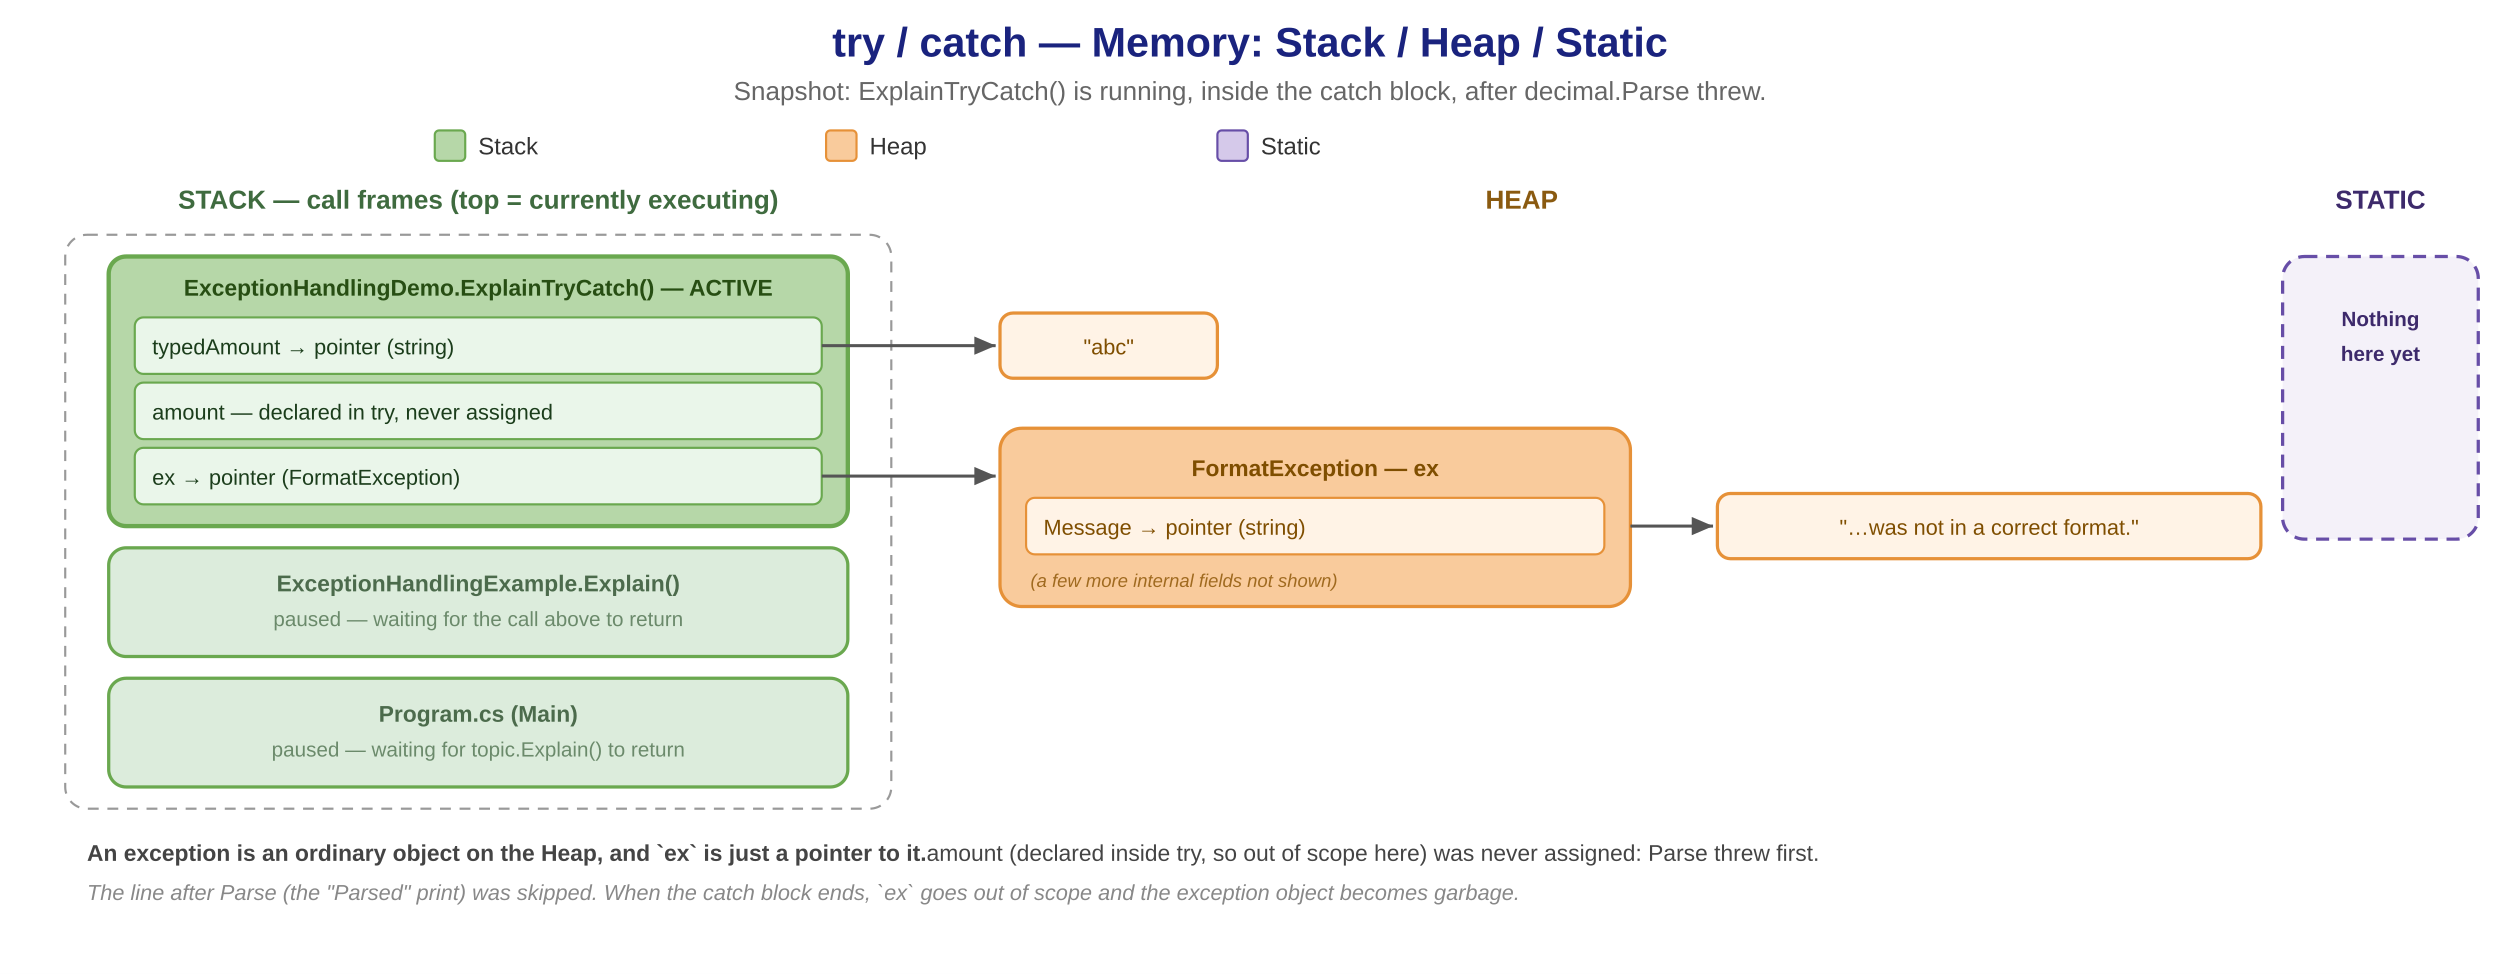
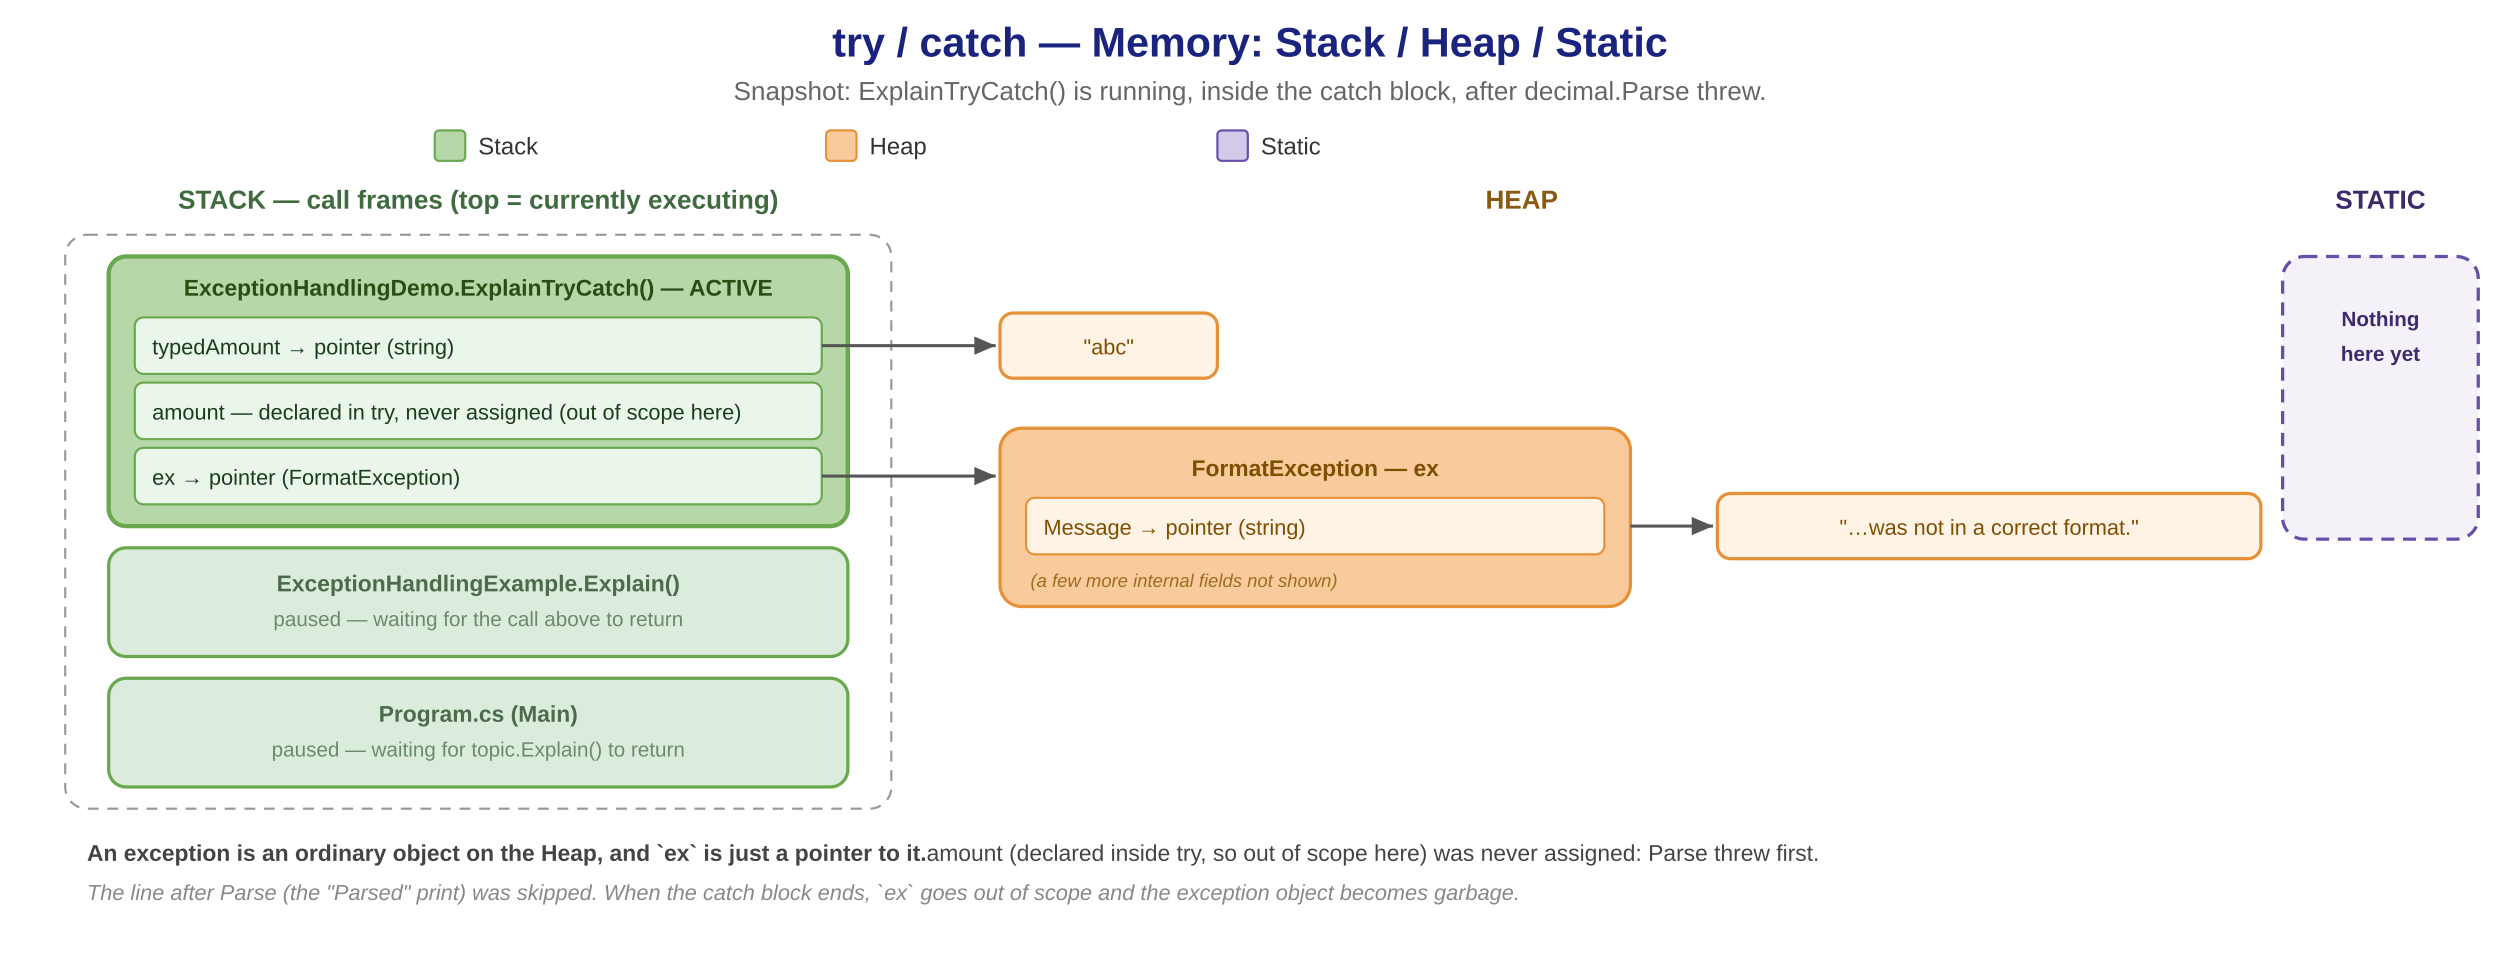
<svg xmlns="http://www.w3.org/2000/svg" viewBox="0 0 1150 448" font-family="Arial, Helvetica, sans-serif">
  <defs>
    <marker id="a" markerWidth="9" markerHeight="9" refX="7" refY="3" orient="auto">
      <path d="M0,0 L7,3 L0,6 Z" fill="#555" />
    </marker>
  </defs>
  <rect x="0" y="0" width="1150" height="448" fill="#ffffff" />
  <text x="575.0" y="26" text-anchor="middle" font-size="19" font-weight="bold" fill="#1a237e">try / catch — Memory: Stack / Heap / Static</text>
  <text x="575.0" y="46" text-anchor="middle" font-size="12" fill="#666">Snapshot: ExplainTryCatch() is running, inside the catch block, after decimal.Parse threw.</text>
  <g font-size="11" fill="#333">
    <rect x="200" y="60" width="14" height="14" rx="2" fill="#b6d7a8" stroke="#6aa84f" />
    <text x="220" y="71">Stack</text>
  </g>
  <g font-size="11" fill="#333">
    <rect x="380" y="60" width="14" height="14" rx="2" fill="#f9cb9c" stroke="#e69138" />
    <text x="400" y="71">Heap</text>
  </g>
  <g font-size="11" fill="#333">
    <rect x="560" y="60" width="14" height="14" rx="2" fill="#d5c9ea" stroke="#674ea7" />
    <text x="580" y="71">Static</text>
  </g>
  <text x="220" y="96" text-anchor="middle" font-size="12" font-weight="bold" fill="#3f6b3f">STACK — call frames (top = currently executing)</text>
  <text x="700" y="96" text-anchor="middle" font-size="12" font-weight="bold" fill="#8a5a10">HEAP</text>
  <text x="1095" y="96" text-anchor="middle" font-size="12" font-weight="bold" fill="#3d2a6b">STATIC</text>
  <rect x="30" y="108" width="380" height="264" rx="10" fill="none" stroke="#999" stroke-width="1" stroke-dasharray="5 4" />
  <rect x="50" y="118" width="340" height="124" rx="8" fill="#b6d7a8" stroke="#6aa84f" stroke-width="2" />
  <text x="220" y="136" text-anchor="middle" font-size="10.5" font-weight="bold" fill="#274e13">ExceptionHandlingDemo.ExplainTryCatch() — ACTIVE</text>
  <rect x="62" y="146" width="316" height="26" rx="4" fill="#eaf6ea" stroke="#6aa84f" stroke-width="1" />
  <text x="70" y="163" font-size="10" fill="#1b3d1b">typedAmount → pointer  (string)</text>
  <rect x="62" y="176" width="316" height="26" rx="4" fill="#eaf6ea" stroke="#6aa84f" stroke-width="1" />
-   <text x="70" y="193" font-size="10" fill="#1b3d1b">amount — declared in try, never assigned</text>
+   <text x="70" y="193" font-size="10" fill="#1b3d1b">amount — declared in try, never assigned (out of scope here)</text>
  <rect x="62" y="206" width="316" height="26" rx="4" fill="#eaf6ea" stroke="#6aa84f" stroke-width="1" />
  <text x="70" y="223" font-size="10" fill="#1b3d1b">ex → pointer  (FormatException)</text>
  <rect x="50" y="252" width="340" height="50" rx="8" fill="#dcecdc" stroke="#6aa84f" stroke-width="1.5" />
  <text x="220" y="272" text-anchor="middle" font-size="10.5" font-weight="bold" fill="#4c6b4c">ExceptionHandlingExample.Explain()</text>
  <text x="220" y="288" text-anchor="middle" font-size="9.5" fill="#6b8a6b">paused — waiting for the call above to return</text>
  <rect x="50" y="312" width="340" height="50" rx="8" fill="#dcecdc" stroke="#6aa84f" stroke-width="1.5" />
  <text x="220" y="332" text-anchor="middle" font-size="10.5" font-weight="bold" fill="#4c6b4c">Program.cs (Main)</text>
  <text x="220" y="348" text-anchor="middle" font-size="9.5" fill="#6b8a6b">paused — waiting for topic.Explain() to return</text>
  <rect x="460" y="144" width="100" height="30" rx="6" fill="#fff3e6" stroke="#e69138" stroke-width="1.5" />
  <text x="510.0" y="163" text-anchor="middle" font-size="10" fill="#7f4e00">"abc"</text>
  <rect x="460" y="197" width="290" height="82" rx="10" fill="#f9cb9c" stroke="#e69138" stroke-width="1.5" />
  <text x="605.0" y="219" text-anchor="middle" font-size="10.5" font-weight="bold" fill="#7f4e00">FormatException — ex</text>
  <rect x="472" y="229" width="266" height="26" rx="4" fill="#fff3e6" stroke="#e69138" stroke-width="1" />
  <text x="480" y="246" font-size="10" fill="#7f4e00">Message → pointer (string)</text>
  <text x="474" y="270" font-size="8.5" font-style="italic" fill="#a06a1f">(a few more internal fields not shown)</text>
  <rect x="790" y="227" width="250" height="30" rx="6" fill="#fff3e6" stroke="#e69138" stroke-width="1.5" />
  <text x="915.0" y="246" text-anchor="middle" font-size="10" fill="#7f4e00">"…was not in a correct format."</text>
  <line x1="750" y1="242" x2="788" y2="242" stroke="#555" stroke-width="1.4" marker-end="url(#a)" />
  <line x1="378" y1="159" x2="458" y2="159" stroke="#555" stroke-width="1.4" marker-end="url(#a)" />
  <line x1="378" y1="219" x2="458" y2="219" stroke="#555" stroke-width="1.4" marker-end="url(#a)" />
  <rect x="1050" y="118" width="90" height="130" rx="10" fill="#d5c9ea" stroke="#674ea7" stroke-width="1.5" stroke-dasharray="6 4" fill-opacity="0.25" />
  <text x="1095" y="150" text-anchor="middle" font-size="9.5" font-weight="bold" fill="#3d2a6b">Nothing</text>
  <text x="1095" y="166" text-anchor="middle" font-size="9.5" font-weight="bold" fill="#3d2a6b">here yet</text>
  <text x="40" y="396" font-size="10.5" fill="#444">
    <tspan font-weight="bold">An exception is an ordinary object on the Heap, and `ex` is just a pointer to it. </tspan>amount (declared inside try, so out of scope here) was never assigned: Parse threw first.</text>
  <text x="40" y="414" font-size="10" font-style="italic" fill="#888">The line after Parse (the "Parsed" print) was skipped. When the catch block ends, `ex` goes out of scope and the exception object becomes garbage.</text>
</svg>
